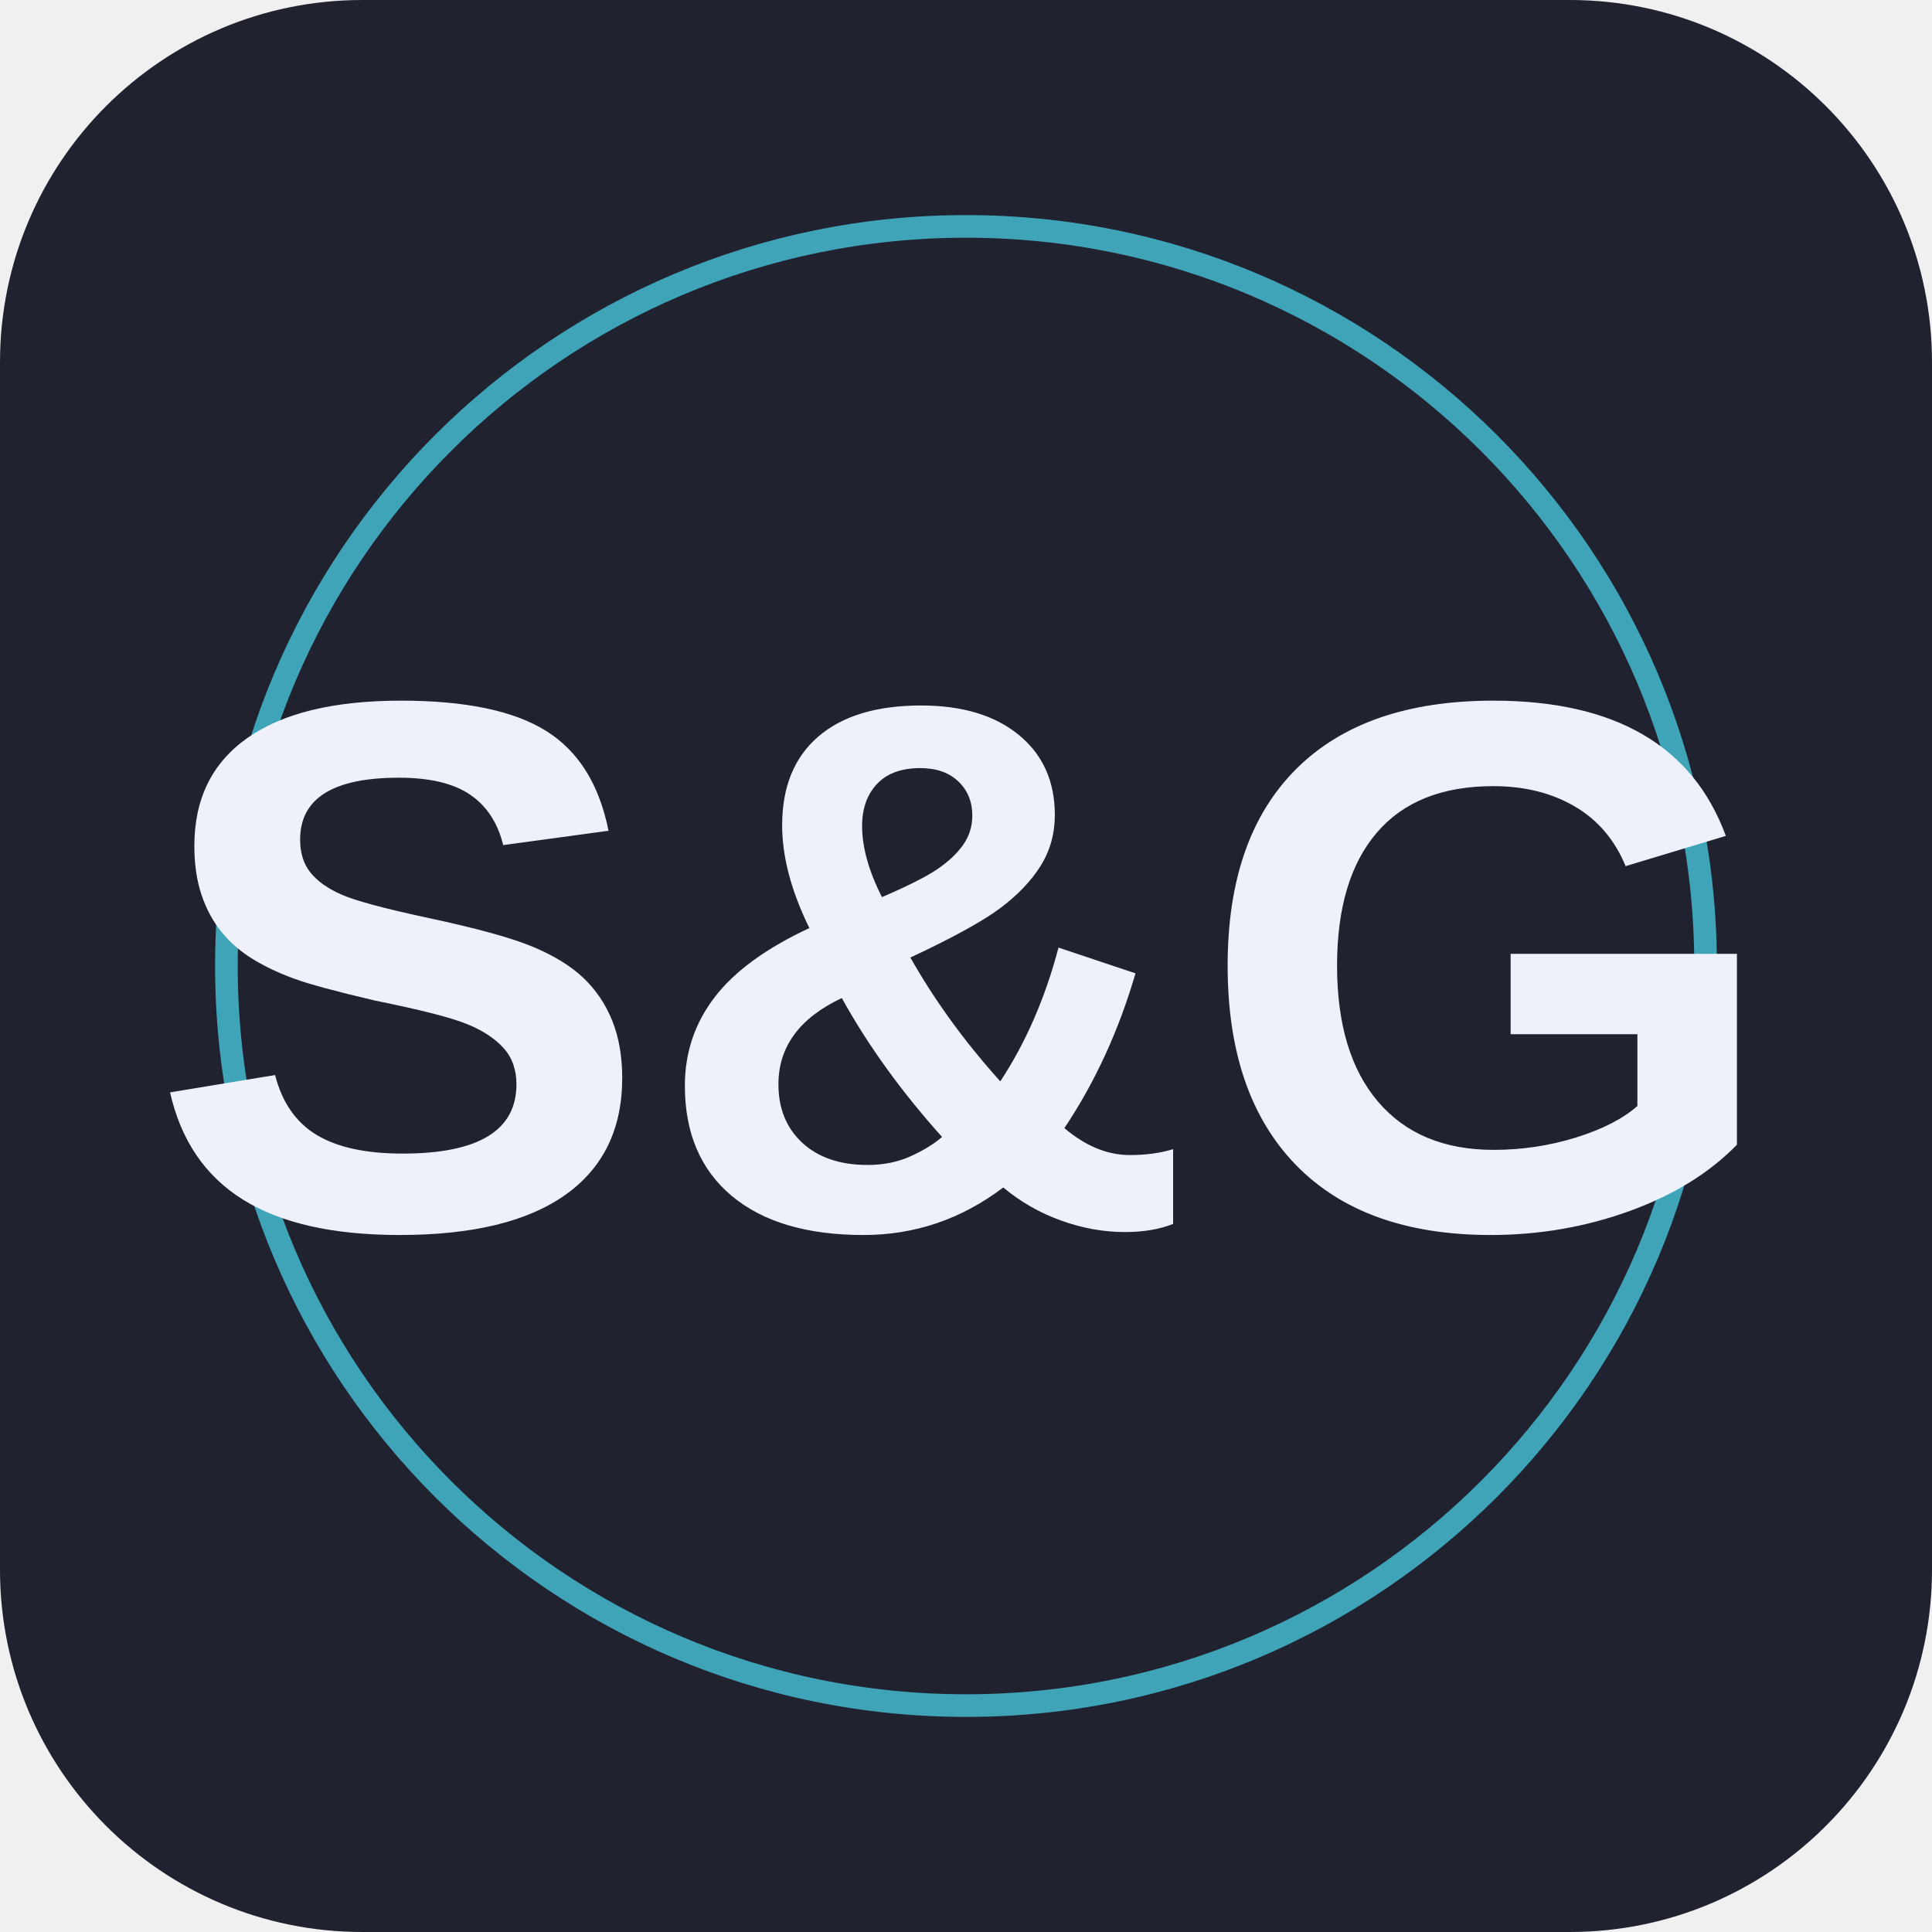
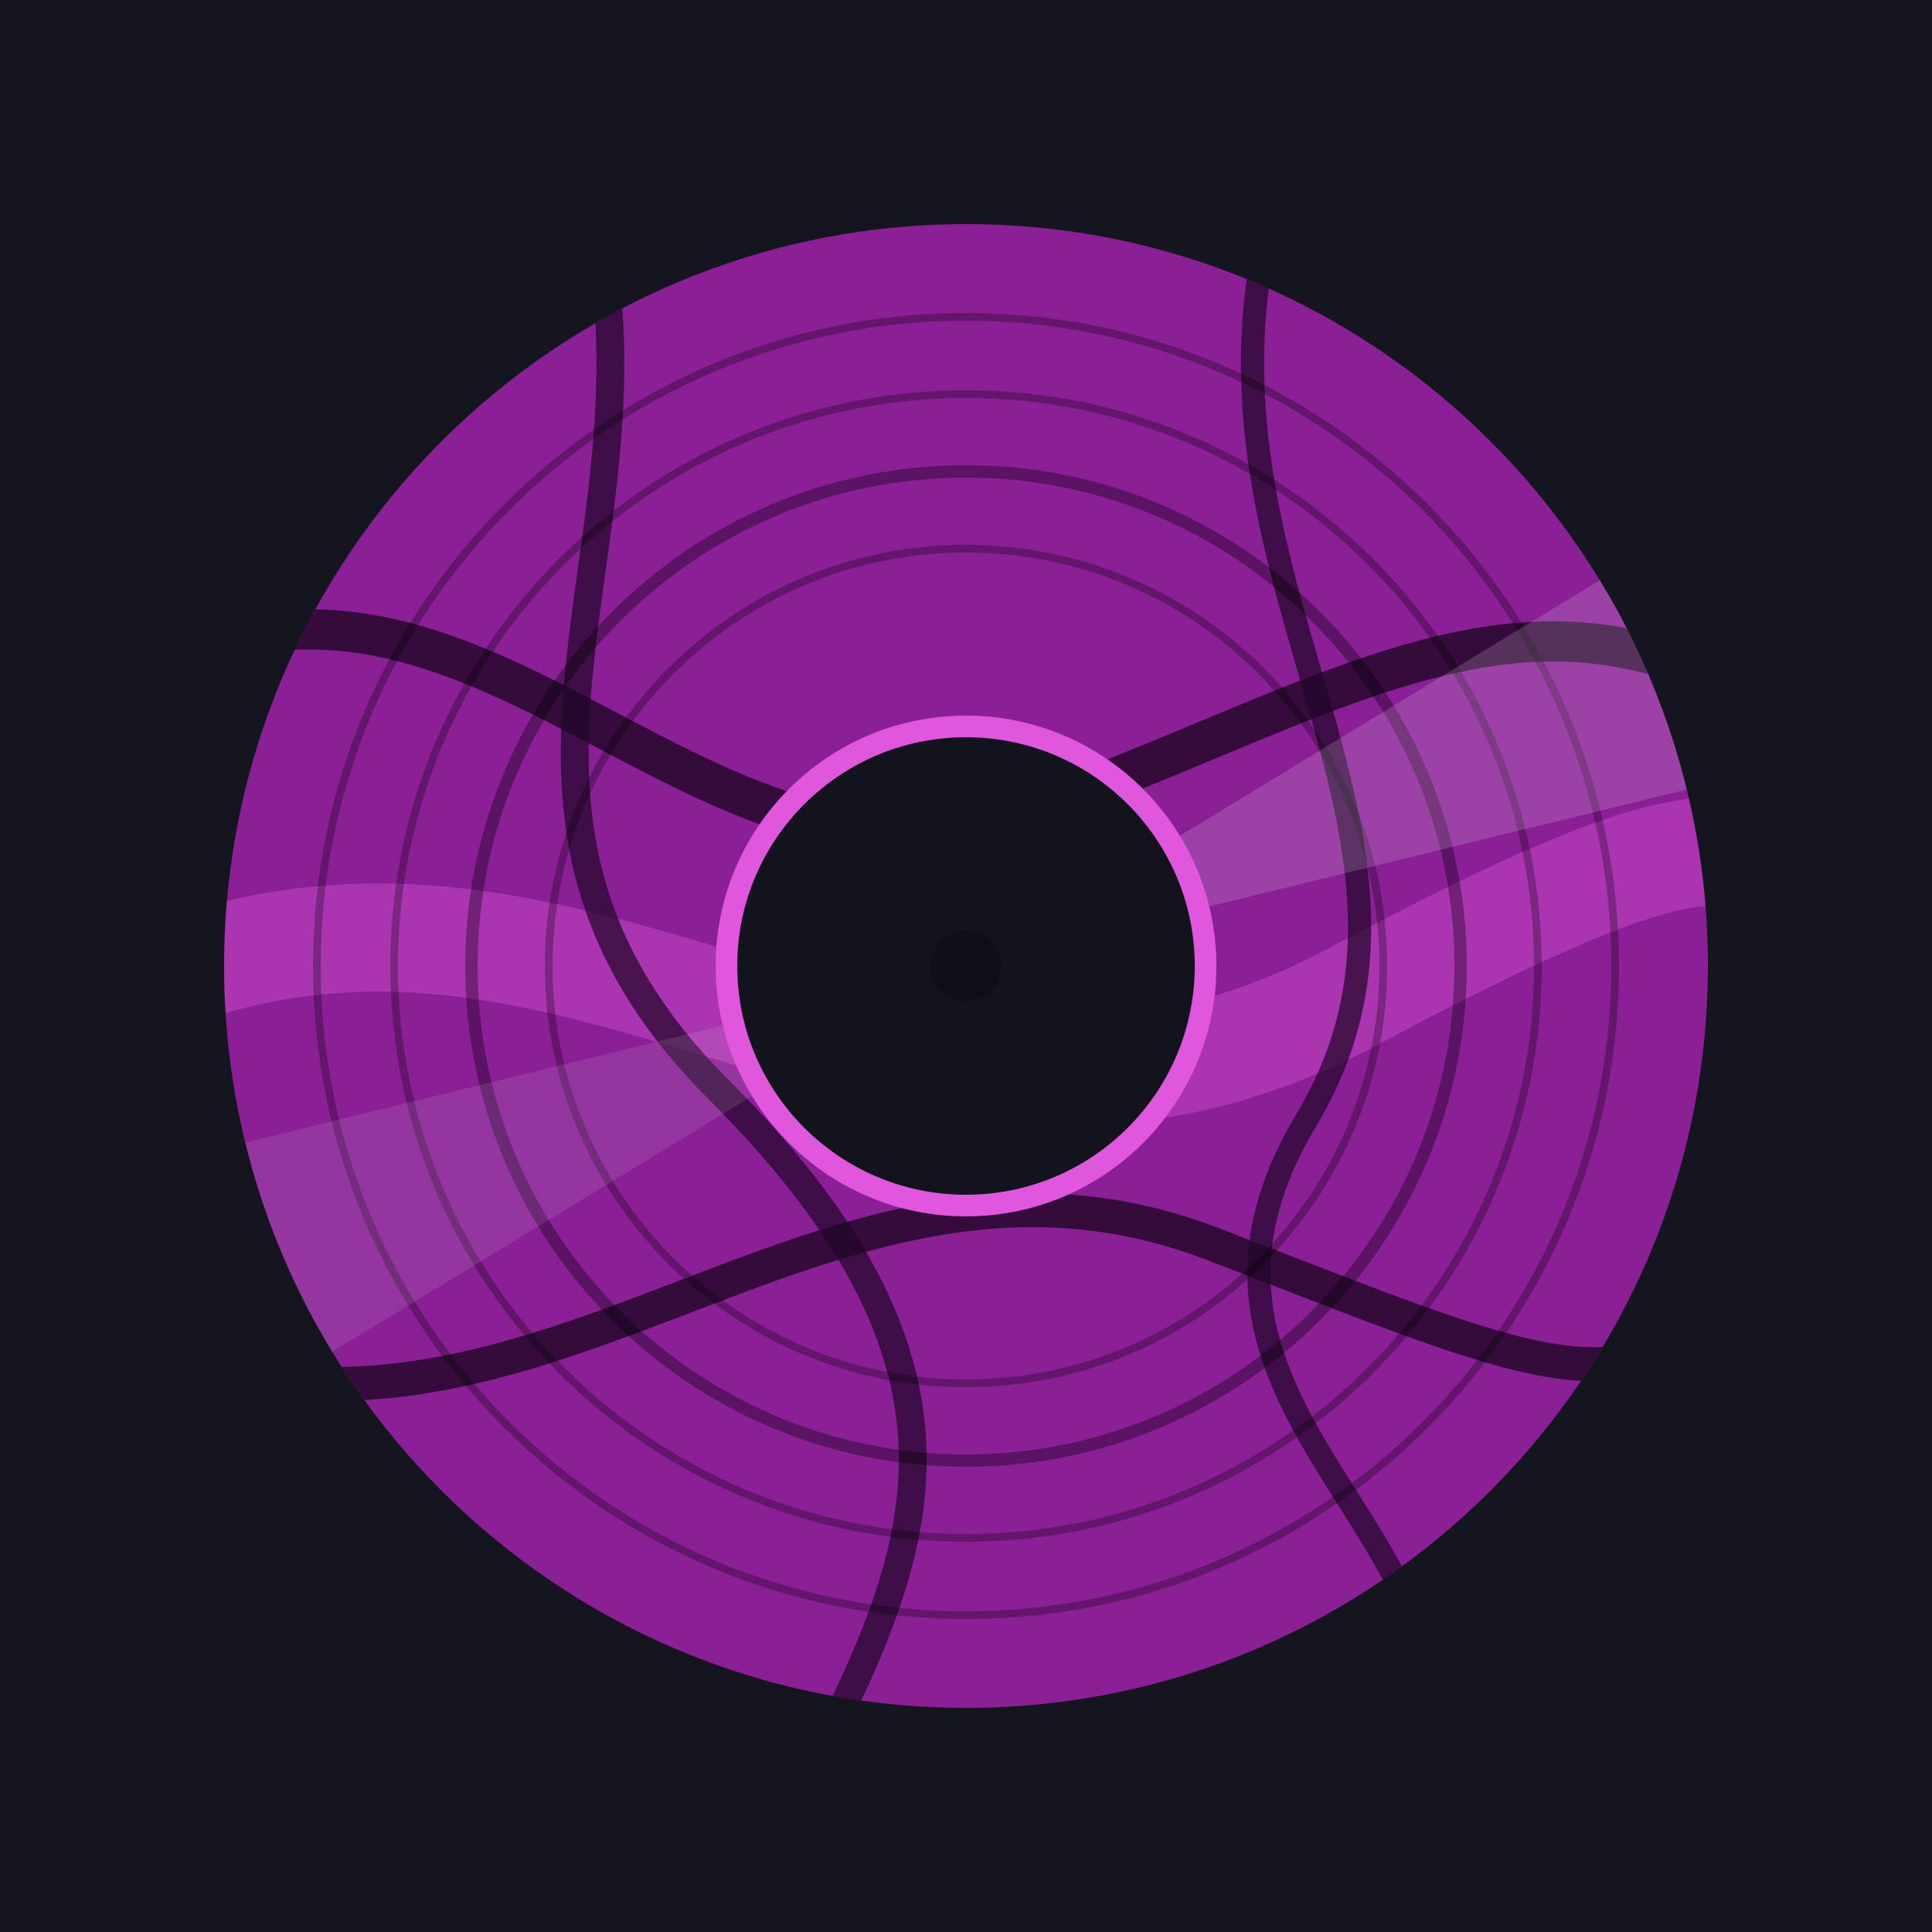
<svg xmlns="http://www.w3.org/2000/svg" width="512" height="512" viewBox="0 0 512 512">
-   <rect width="512" height="512" rx="96" ry="96" fill="#202230" />
-   <circle cx="256" cy="256" r="196" fill="none" stroke="#3fa4b8" stroke-width="6" />
-   <text x="256" y="256" text-anchor="middle" dominant-baseline="central" font-family="'Atkinson Hyperlegible', Arial, sans-serif" font-weight="700" font-size="200" fill="#eef0fa">S&amp;G</text>
+   <defs>
+     <clipPath id="clipDisc">
+       <circle cx="50" cy="50" r="48" />
+     </clipPath>
+   </defs>
+   <rect width="512" height="512" fill="#14151f" />
+   <g transform="translate(51.2 51.2) scale(4.096)">
+     <circle cx="50" cy="50" r="48" fill="#8a1f96" />
+     <g clip-path="url(#clipDisc)" fill="none">
+       <path d="M-5 52 C25 38 45 68 75 52 S100 44 108 50" stroke="#e056dc" stroke-width="7" opacity=".38" />
+       <path d="M-5 32 C18 18 32 48 54 40 S88 22 106 36" stroke="#1f0626" stroke-width="2.6" opacity=".8" />
+       <path d="M-5 74 C22 86 40 58 66 68 S94 80 106 64" stroke="#1f0626" stroke-width="2.2" opacity=".8" />
+       <path d="M24 -5 C34 20 14 38 34 58 S46 90 38 106" stroke="#1f0626" stroke-width="1.8" opacity=".7" />
+       <path d="M72 -5 C60 22 84 40 72 60 S88 88 78 106" stroke="#1f0626" stroke-width="1.5" opacity=".7" />
+       <circle cx="50" cy="50" r="42" stroke="#000" stroke-opacity=".28" stroke-width=".5" />
+       <circle cx="50" cy="50" r="37" stroke="#000" stroke-opacity=".28" stroke-width=".5" />
+       <circle cx="50" cy="50" r="32" stroke="#000" stroke-opacity=".34" stroke-width=".8" />
+       <circle cx="50" cy="50" r="27" stroke="#000" stroke-opacity=".28" stroke-width=".5" />
+       <path d="M50 50 L96 22 A48 48 0 0 1 99 38 Z" fill="#fff" fill-opacity=".16" stroke="none" />
+       <path d="M50 50 L4 78 A48 48 0 0 1 1 62 Z" fill="#fff" fill-opacity=".10" stroke="none" />
+     </g>
+     <circle cx="50" cy="50" r="15.5" fill="#12131c" />
+     <circle cx="50" cy="50" r="15.5" fill="none" stroke="#e056dc" stroke-width="1.4" />
+     <circle cx="50" cy="50" r="2.3" fill="#0e0f16" />
+   </g>
</svg>
